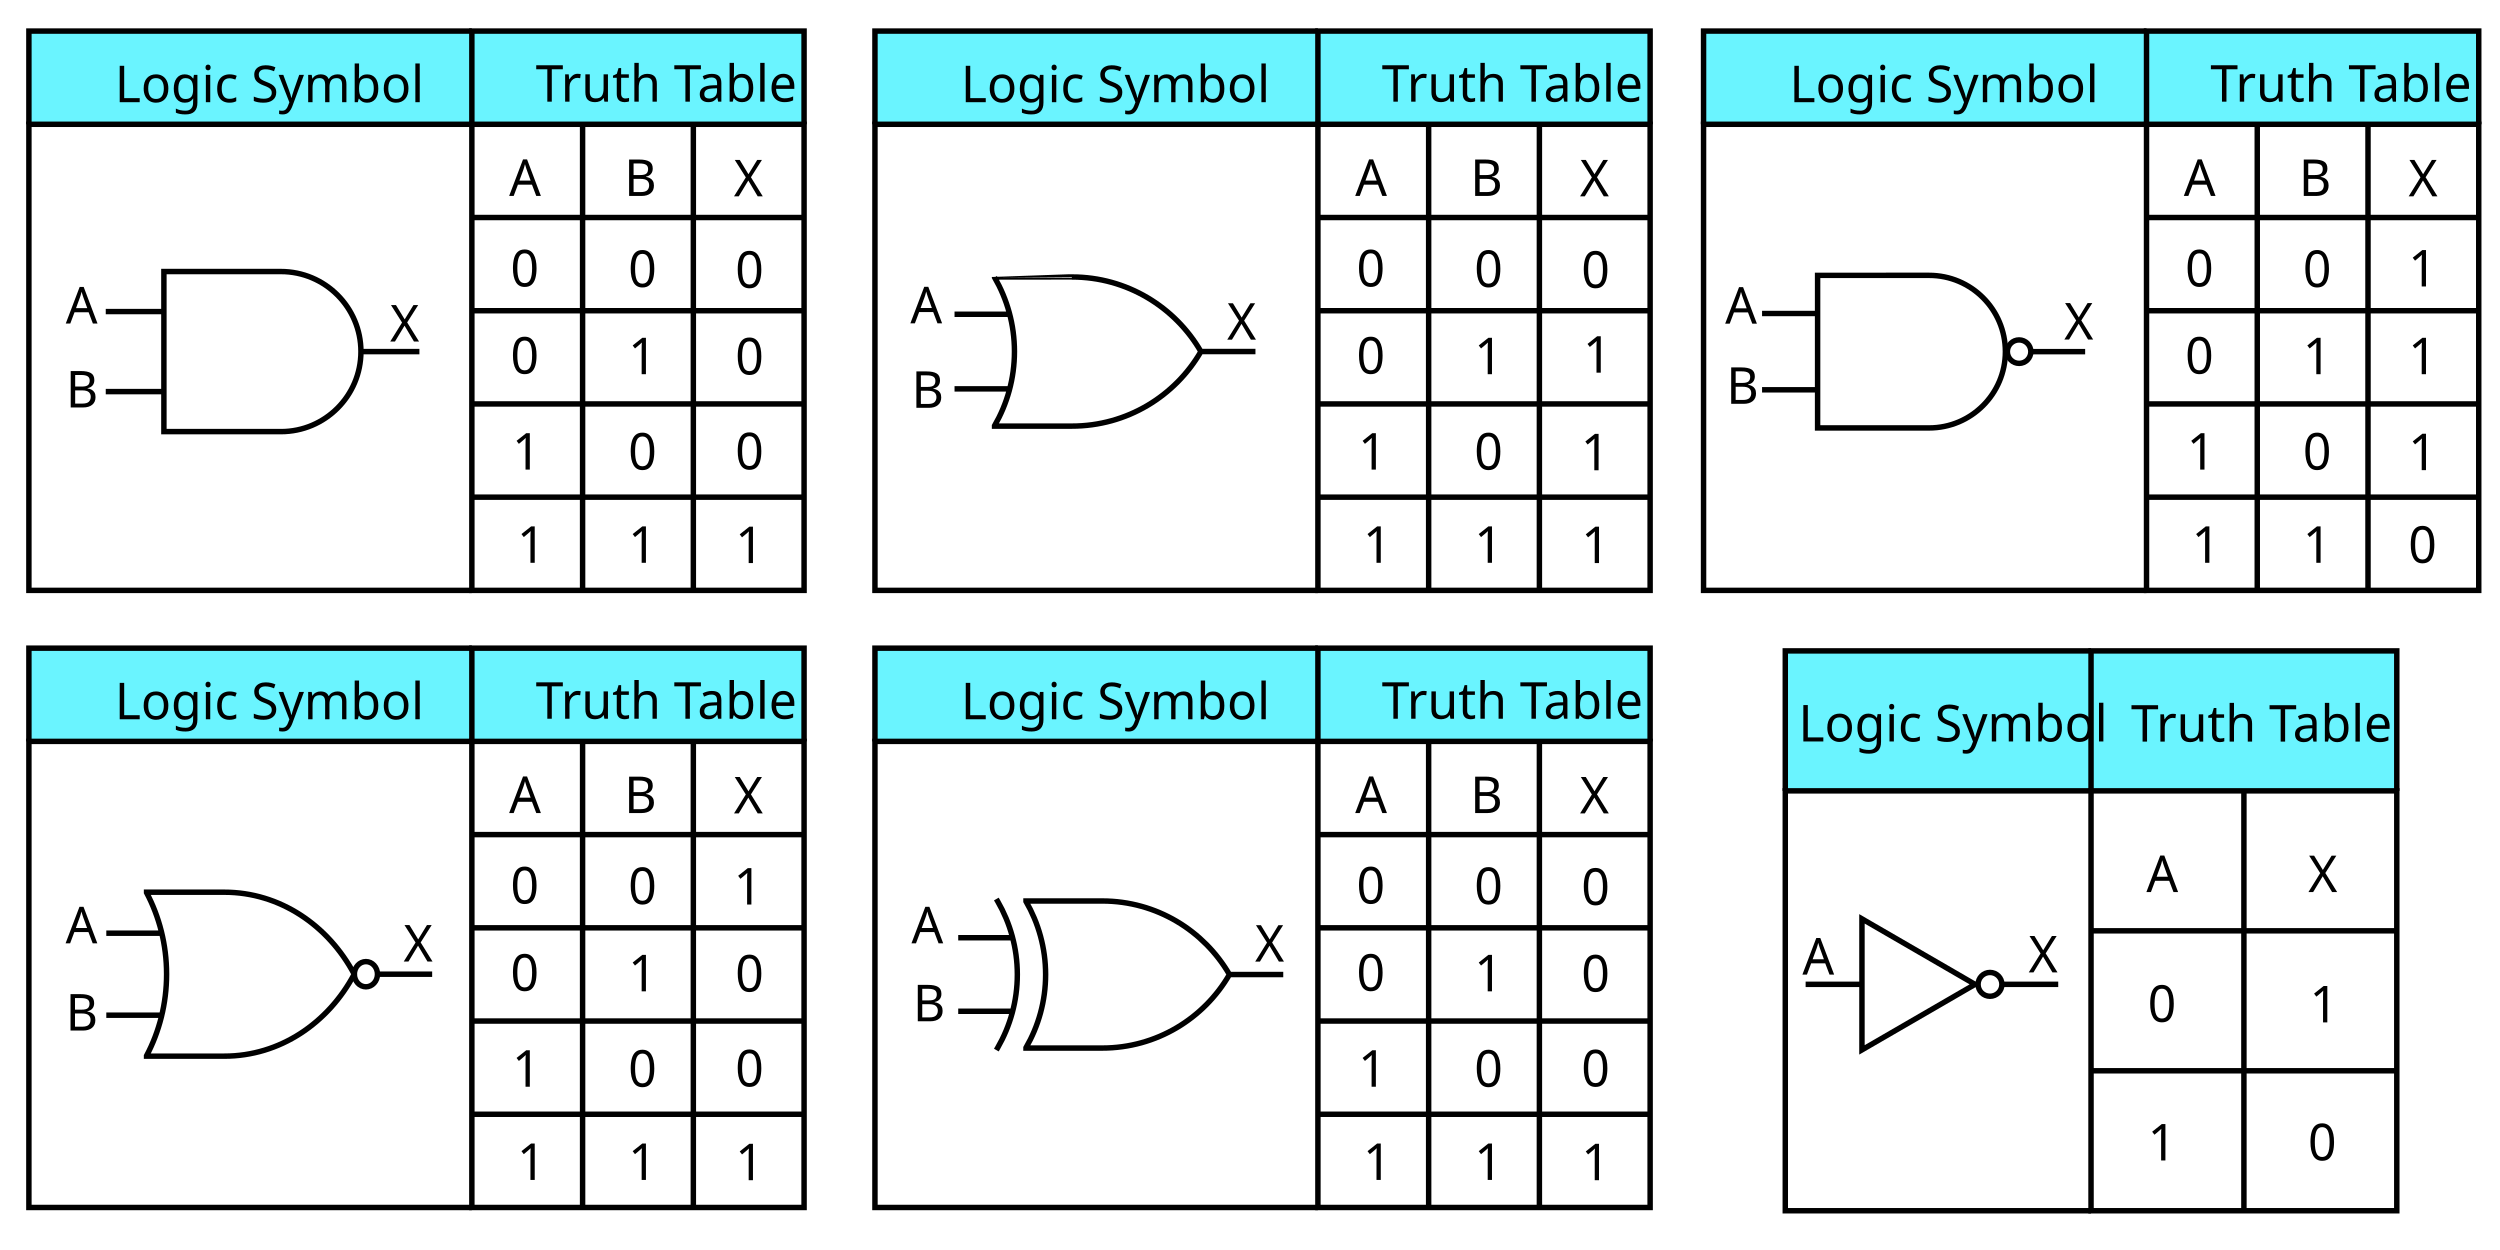
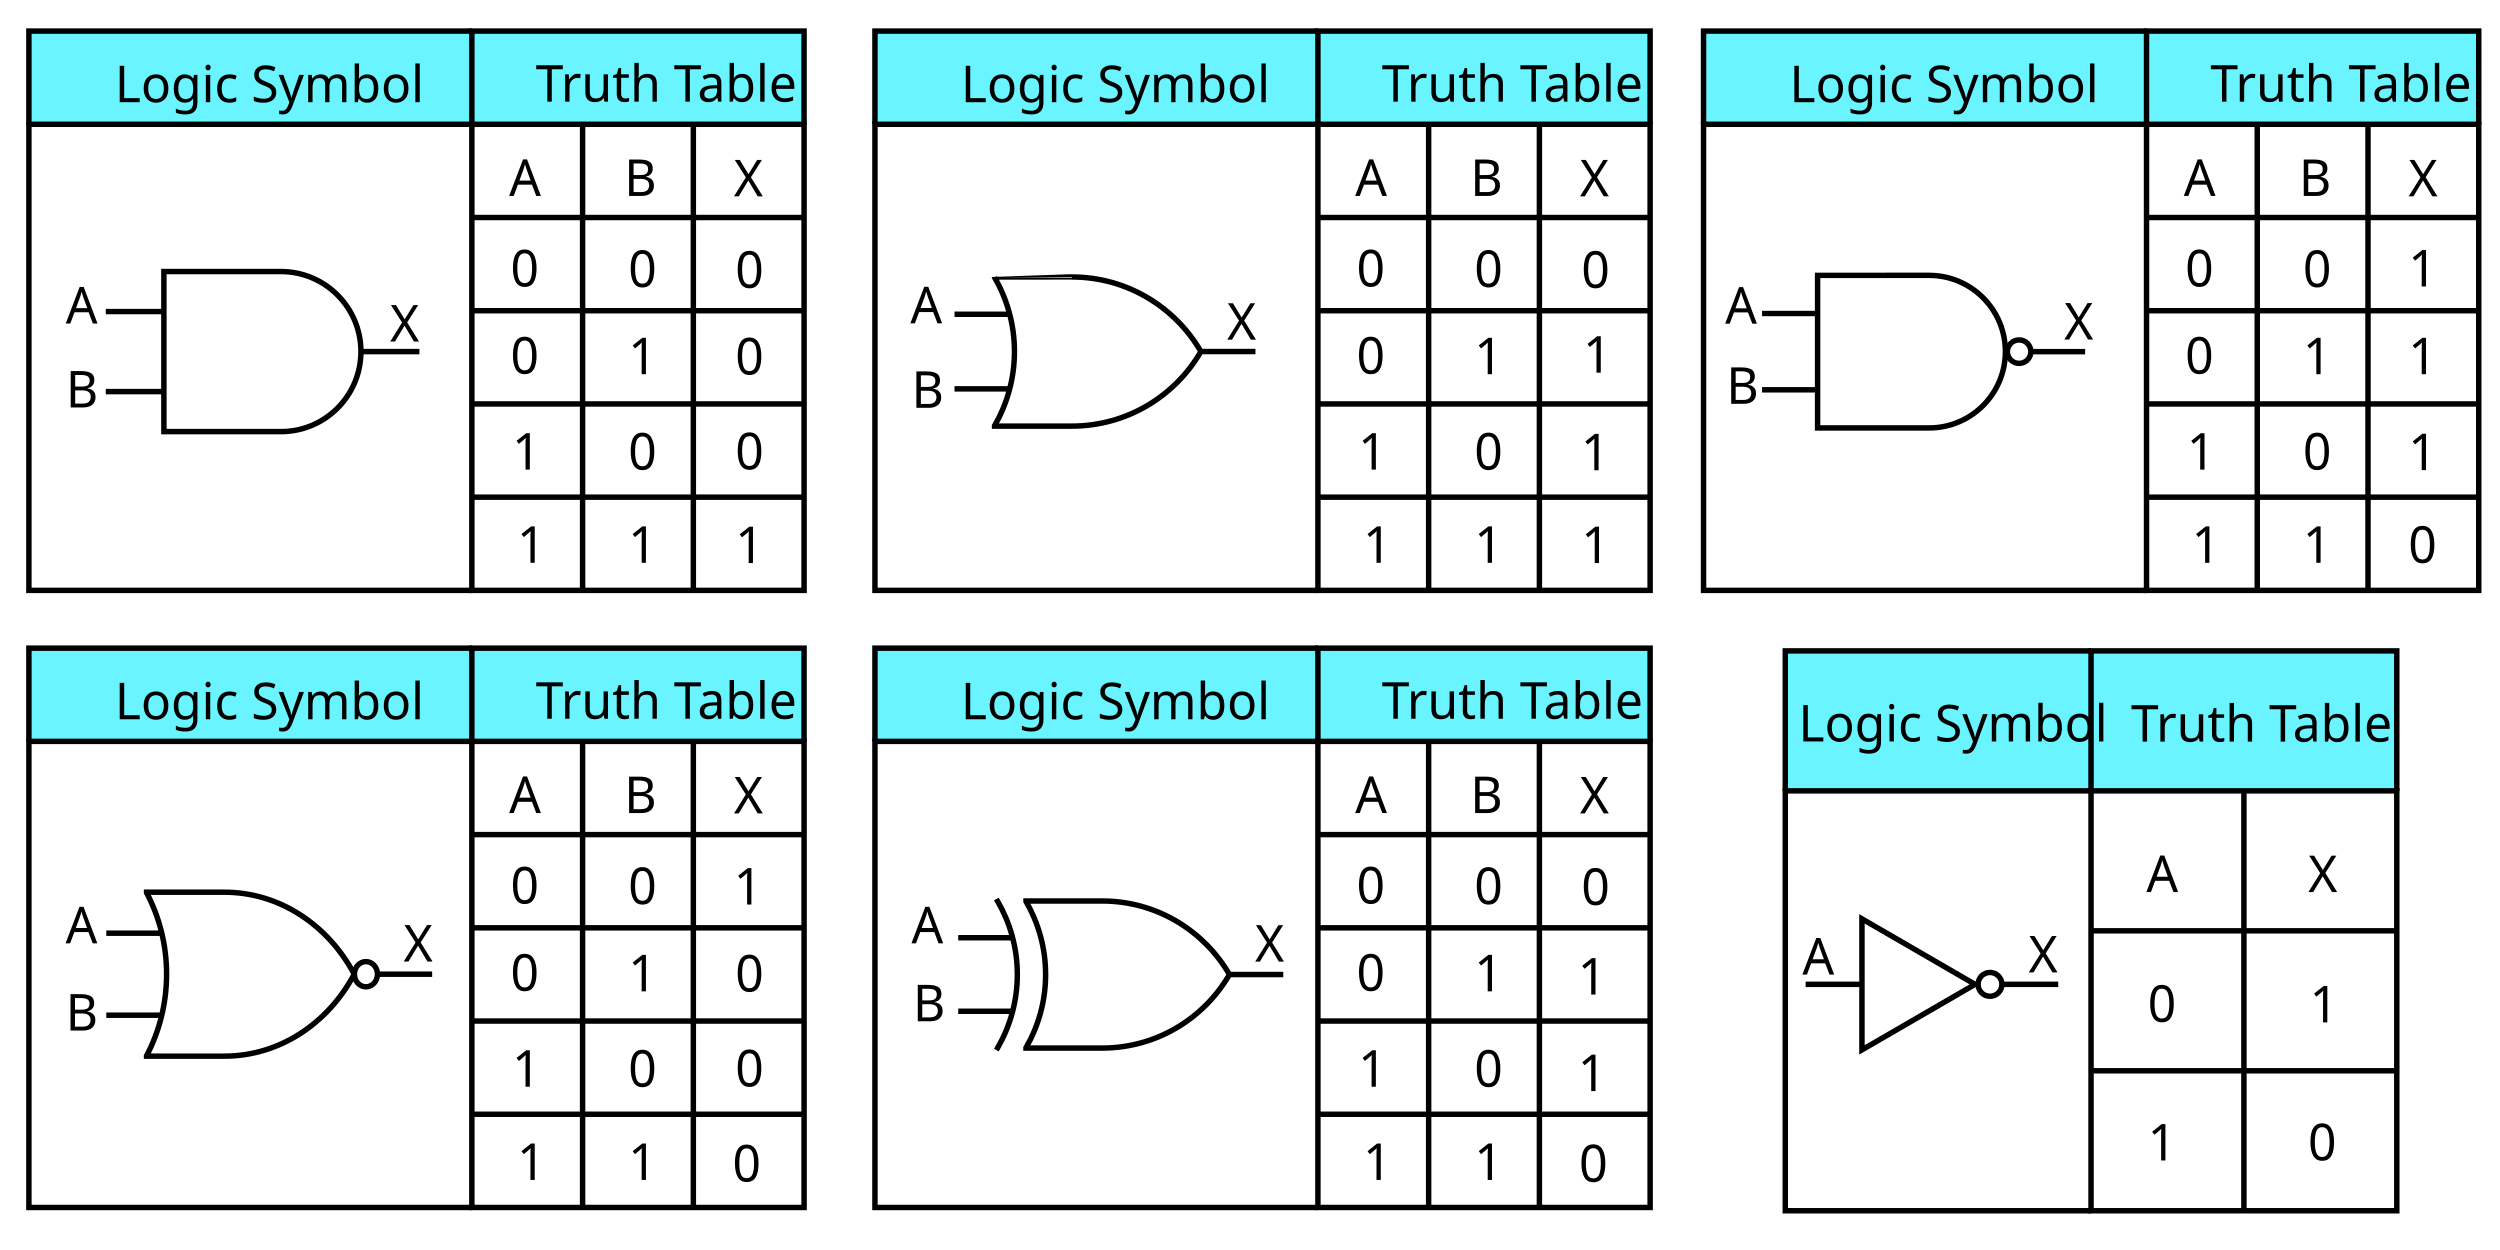
- <svg xmlns="http://www.w3.org/2000/svg" version="1.1" x="0px" y="0px" viewBox="0 0 4586 2293" style="enable-background:new 0 0 4586 2293;" xml:space="preserve">
-   <style type="text/css">
+ <svg xmlns="http://www.w3.org/2000/svg" id="svg416" xml:space="preserve" style="enable-background:new 0 0 4586 2293;" viewBox="0 0 4586 2293" y="0px" x="0px" version="1.1">
+   <defs id="defs420" />
+   <style id="style2" type="text/css">
	.st0{fill:#8BFFB8;}
	.st1{fill:none;stroke:#000000;stroke-width:4;stroke-miterlimit:10;}
	.st2{font-family:'MyriadPro-Regular';}
	.st3{font-size:93.523px;}
	.st4{fill:#6AF4FF;}
	.st5{fill:none;stroke:#000000;stroke-width:10;stroke-miterlimit:10;}
	.st6{fill:none;stroke:#000000;stroke-width:10;stroke-linecap:square;}
	.st7{fill:none;stroke:#000000;stroke-width:10;stroke-linecap:square;stroke-miterlimit:1.81;}
	.st8{fill:none;stroke:#000000;stroke-width:10;}
</style>
  <g id="Layer_1">
-     <text transform="matrix(0.9756 0 0 1 1346.13 360.152)" class="st2 st3">X</text>
-     <g>
+     <text id="text4" class="st2 st3" transform="matrix(0.9756 0 0 1 1346.13 360.152)">X</text>
+     <g id="g35">
      <g id="XMLID_00000043436093693545887910000017242013636919794359_">
-         <g>
-           <polygon class="st4" points="1475,57 1475,228 1271.86,228 1068.71,228 865.57,228 865.57,57     " />
-           <rect x="53" y="57" class="st4" width="812.57" height="171" />
-         </g>
-         <g>
-           <polyline class="st5" points="53,228 53,57 865.57,57     " />
-           <polyline class="st5" points="865.57,1083 53,1083 53,228 865.57,228     " />
-           <polyline class="st5" points="865.57,228 865.57,57 1475,57 1475,228     " />
-           <polygon class="st5" points="1475,228 1475,399 1475,570 1475,741 1475,912 1475,1083 1271.86,1083 1068.71,1083 865.57,1083       865.57,912 865.57,741 865.57,570 865.57,399 865.57,228 1068.71,228 1271.86,228     " />
-           <polyline class="st5" points="1475,912 1271.86,912 1068.71,912 865.57,912     " />
-           <polyline class="st5" points="1475,741 1271.86,741 1068.71,741 865.57,741     " />
-           <polyline class="st5" points="1475,570 1271.86,570 1068.71,570 865.57,570     " />
-           <polyline class="st5" points="1475,399 1271.86,399 1068.71,399 865.57,399     " />
-           <polyline class="st5" points="1271.86,228 1271.86,399 1271.86,570 1271.86,741 1271.86,912 1271.86,1083     " />
-           <polyline class="st5" points="1068.71,228 1068.71,399 1068.71,570 1068.71,741 1068.71,912 1068.71,1083     " />
-         </g>
-       </g>
-     </g>
-     <text transform="matrix(0.9756 0 0 1 982.7412 186.4492)" class="st2 st3">Truth Table</text>
-     <text transform="matrix(0.9756 0 0 1 210.7412 187.4492)" class="st2 st3">Logic Symbol</text>
-     <text transform="matrix(0.9756 0 0 1 933.9856 359.4487)" class="st2 st3">A</text>
-     <text transform="matrix(0.9756 0 0 1 1145.179 359.4489)" class="st2 st3">B</text>
-     <text transform="matrix(0.9756 0 0 1 936.5024 525.4489)" class="st2 st3">0</text>
-     <text transform="matrix(0.9756 0 0 1 1152.503 526.4489)" class="st2 st3">0</text>
-     <text transform="matrix(0.9756 0 0 1 936.5029 685.4489)" class="st2 st3">0</text>
-     <text transform="matrix(0.9756 0 0 1 1152.502 686.4489)" class="st2 st3">1</text>
-     <text transform="matrix(0.9756 0 0 1 939.5024 861.4487)" class="st2 st3">1</text>
-     <text transform="matrix(0.9756 0 0 1 1152.502 861.4487)" class="st2 st3">0</text>
-     <text transform="matrix(0.9756 0 0 1 948.5024 1032.449)" class="st2 st3">1</text>
-     <text transform="matrix(0.9756 0 0 1 1152.502 1032.449)" class="st2 st3">1</text>
-     <text transform="matrix(0.9756 0 0 1 1348.836 527.9489)" class="st2 st3">0</text>
-     <text transform="matrix(0.9756 0 0 1 1348.836 686.9489)" class="st2 st3">0</text>
-     <text transform="matrix(0.9756 0 0 1 1348.836 860.9487)" class="st2 st3">0</text>
-     <text transform="matrix(0.9756 0 0 1 1348.836 1032.949)" class="st2 st3">1</text>
-     <text transform="matrix(0.9756 0 0 1 2898.129 360.152)" class="st2 st3">X</text>
-     <g>
+         <g id="g10">
+           <polygon id="polygon6" points="1475,57 1475,228 1271.86,228 1068.71,228 865.57,228 865.57,57     " class="st4" />
+           <rect id="rect8" height="171" width="812.57" class="st4" y="57" x="53" />
+         </g>
+         <g id="g32">
+           <polyline id="polyline12" points="53,228 53,57 865.57,57     " class="st5" />
+           <polyline id="polyline14" points="865.57,1083 53,1083 53,228 865.57,228     " class="st5" />
+           <polyline id="polyline16" points="865.57,228 865.57,57 1475,57 1475,228     " class="st5" />
+           <polygon id="polygon18" points="1475,228 1475,399 1475,570 1475,741 1475,912 1475,1083 1271.86,1083 1068.71,1083 865.57,1083       865.57,912 865.57,741 865.57,570 865.57,399 865.57,228 1068.71,228 1271.86,228     " class="st5" />
+           <polyline id="polyline20" points="1475,912 1271.86,912 1068.71,912 865.57,912     " class="st5" />
+           <polyline id="polyline22" points="1475,741 1271.86,741 1068.71,741 865.57,741     " class="st5" />
+           <polyline id="polyline24" points="1475,570 1271.86,570 1068.71,570 865.57,570     " class="st5" />
+           <polyline id="polyline26" points="1475,399 1271.86,399 1068.71,399 865.57,399     " class="st5" />
+           <polyline id="polyline28" points="1271.86,228 1271.86,399 1271.86,570 1271.86,741 1271.86,912 1271.86,1083     " class="st5" />
+           <polyline id="polyline30" points="1068.71,228 1068.71,399 1068.71,570 1068.71,741 1068.71,912 1068.71,1083     " class="st5" />
+         </g>
+       </g>
+     </g>
+     <text id="text37" class="st2 st3" transform="matrix(0.9756 0 0 1 982.7412 186.4492)">Truth Table</text>
+     <text id="text39" class="st2 st3" transform="matrix(0.9756 0 0 1 210.7412 187.4492)">Logic Symbol</text>
+     <text id="text41" class="st2 st3" transform="matrix(0.9756 0 0 1 933.9856 359.4487)">A</text>
+     <text id="text43" class="st2 st3" transform="matrix(0.9756 0 0 1 1145.179 359.4489)">B</text>
+     <text id="text45" class="st2 st3" transform="matrix(0.9756 0 0 1 936.5024 525.4489)">0</text>
+     <text id="text47" class="st2 st3" transform="matrix(0.9756 0 0 1 1152.503 526.4489)">0</text>
+     <text id="text49" class="st2 st3" transform="matrix(0.9756 0 0 1 936.5029 685.4489)">0</text>
+     <text id="text51" class="st2 st3" transform="matrix(0.9756 0 0 1 1152.502 686.4489)">1</text>
+     <text id="text53" class="st2 st3" transform="matrix(0.9756 0 0 1 939.5024 861.4487)">1</text>
+     <text id="text55" class="st2 st3" transform="matrix(0.9756 0 0 1 1152.502 861.4487)">0</text>
+     <text id="text57" class="st2 st3" transform="matrix(0.9756 0 0 1 948.5024 1032.449)">1</text>
+     <text id="text59" class="st2 st3" transform="matrix(0.9756 0 0 1 1152.502 1032.449)">1</text>
+     <text id="text61" class="st2 st3" transform="matrix(0.9756 0 0 1 1348.836 527.9489)">0</text>
+     <text id="text63" class="st2 st3" transform="matrix(0.9756 0 0 1 1348.836 686.9489)">0</text>
+     <text id="text65" class="st2 st3" transform="matrix(0.9756 0 0 1 1348.836 860.9487)">0</text>
+     <text id="text67" class="st2 st3" transform="matrix(0.9756 0 0 1 1348.836 1032.949)">1</text>
+     <text id="text69" class="st2 st3" transform="matrix(0.9756 0 0 1 2898.129 360.152)">X</text>
+     <g id="g100">
      <g id="XMLID_00000056386959829896907910000013539239265653564288_">
-         <g>
-           <polygon class="st4" points="3027,57 3027,228 2823.86,228 2620.71,228 2417.57,228 2417.57,57     " />
-           <rect x="1605" y="57" class="st4" width="812.57" height="171" />
-         </g>
-         <g>
-           <polyline class="st5" points="1605,228 1605,57 2417.57,57     " />
-           <polyline class="st5" points="2417.57,1083 1605,1083 1605,228 2417.57,228     " />
-           <polyline class="st5" points="2417.57,228 2417.57,57 3027,57 3027,228     " />
-           <polygon class="st5" points="3027,228 3027,399 3027,570 3027,741 3027,912 3027,1083 2823.86,1083 2620.71,1083 2417.57,1083       2417.57,912 2417.57,741 2417.57,570 2417.57,399 2417.57,228 2620.71,228 2823.86,228     " />
-           <polyline class="st5" points="3027,912 2823.86,912 2620.71,912 2417.57,912     " />
-           <polyline class="st5" points="3027,741 2823.86,741 2620.71,741 2417.57,741     " />
-           <polyline class="st5" points="3027,570 2823.86,570 2620.71,570 2417.57,570     " />
-           <polyline class="st5" points="3027,399 2823.86,399 2620.71,399 2417.57,399     " />
-           <polyline class="st5" points="2823.86,228 2823.86,399 2823.86,570 2823.86,741 2823.86,912 2823.86,1083     " />
-           <polyline class="st5" points="2620.71,228 2620.71,399 2620.71,570 2620.71,741 2620.71,912 2620.71,1083     " />
-         </g>
-       </g>
-     </g>
-     <text transform="matrix(0.9756 0 0 1 2534.741 186.4492)" class="st2 st3">Truth Table</text>
-     <text transform="matrix(0.9756 0 0 1 1762.741 187.4492)" class="st2 st3">Logic Symbol</text>
-     <text transform="matrix(0.9756 0 0 1 2485.985 359.4487)" class="st2 st3">A</text>
-     <text transform="matrix(0.9756 0 0 1 2697.179 359.4489)" class="st2 st3">B</text>
-     <text transform="matrix(0.9756 0 0 1 2488.502 525.4489)" class="st2 st3">0</text>
-     <text transform="matrix(0.9756 0 0 1 2704.503 526.4489)" class="st2 st3">0</text>
-     <text transform="matrix(0.9756 0 0 1 2488.503 685.4489)" class="st2 st3">0</text>
-     <text transform="matrix(0.9756 0 0 1 2704.502 686.4489)" class="st2 st3">1</text>
-     <text transform="matrix(0.9756 0 0 1 2491.502 861.4487)" class="st2 st3">1</text>
-     <text transform="matrix(0.9756 0 0 1 2704.502 861.4487)" class="st2 st3">0</text>
-     <text transform="matrix(0.9756 0 0 1 2500.502 1032.449)" class="st2 st3">1</text>
-     <text transform="matrix(0.9756 0 0 1 2704.502 1032.449)" class="st2 st3">1</text>
-     <text transform="matrix(0.9756 0 0 1 2900.836 527.9489)" class="st2 st3">0</text>
-     <text transform="matrix(0.9756 0 0 1 2900.836 1032.949)" class="st2 st3">1</text>
-     <text transform="matrix(0.9756 0 0 1 4418.129 360.152)" class="st2 st3">X</text>
-     <g>
+         <g id="g75">
+           <polygon id="polygon71" points="3027,57 3027,228 2823.86,228 2620.71,228 2417.57,228 2417.57,57     " class="st4" />
+           <rect id="rect73" height="171" width="812.57" class="st4" y="57" x="1605" />
+         </g>
+         <g id="g97">
+           <polyline id="polyline77" points="1605,228 1605,57 2417.57,57     " class="st5" />
+           <polyline id="polyline79" points="2417.57,1083 1605,1083 1605,228 2417.57,228     " class="st5" />
+           <polyline id="polyline81" points="2417.57,228 2417.57,57 3027,57 3027,228     " class="st5" />
+           <polygon id="polygon83" points="3027,228 3027,399 3027,570 3027,741 3027,912 3027,1083 2823.86,1083 2620.71,1083 2417.57,1083       2417.57,912 2417.57,741 2417.57,570 2417.57,399 2417.57,228 2620.71,228 2823.86,228     " class="st5" />
+           <polyline id="polyline85" points="3027,912 2823.86,912 2620.71,912 2417.57,912     " class="st5" />
+           <polyline id="polyline87" points="3027,741 2823.86,741 2620.71,741 2417.57,741     " class="st5" />
+           <polyline id="polyline89" points="3027,570 2823.86,570 2620.71,570 2417.57,570     " class="st5" />
+           <polyline id="polyline91" points="3027,399 2823.86,399 2620.71,399 2417.57,399     " class="st5" />
+           <polyline id="polyline93" points="2823.86,228 2823.86,399 2823.86,570 2823.86,741 2823.86,912 2823.86,1083     " class="st5" />
+           <polyline id="polyline95" points="2620.71,228 2620.71,399 2620.71,570 2620.71,741 2620.71,912 2620.71,1083     " class="st5" />
+         </g>
+       </g>
+     </g>
+     <text id="text102" class="st2 st3" transform="matrix(0.9756 0 0 1 2534.741 186.4492)">Truth Table</text>
+     <text id="text104" class="st2 st3" transform="matrix(0.9756 0 0 1 1762.741 187.4492)">Logic Symbol</text>
+     <text id="text106" class="st2 st3" transform="matrix(0.9756 0 0 1 2485.985 359.4487)">A</text>
+     <text id="text108" class="st2 st3" transform="matrix(0.9756 0 0 1 2697.179 359.4489)">B</text>
+     <text id="text110" class="st2 st3" transform="matrix(0.9756 0 0 1 2488.502 525.4489)">0</text>
+     <text id="text112" class="st2 st3" transform="matrix(0.9756 0 0 1 2704.503 526.4489)">0</text>
+     <text id="text114" class="st2 st3" transform="matrix(0.9756 0 0 1 2488.503 685.4489)">0</text>
+     <text id="text116" class="st2 st3" transform="matrix(0.9756 0 0 1 2704.502 686.4489)">1</text>
+     <text id="text118" class="st2 st3" transform="matrix(0.9756 0 0 1 2491.502 861.4487)">1</text>
+     <text id="text120" class="st2 st3" transform="matrix(0.9756 0 0 1 2704.502 861.4487)">0</text>
+     <text id="text122" class="st2 st3" transform="matrix(0.9756 0 0 1 2500.502 1032.449)">1</text>
+     <text id="text124" class="st2 st3" transform="matrix(0.9756 0 0 1 2704.502 1032.449)">1</text>
+     <text id="text126" class="st2 st3" transform="matrix(0.9756 0 0 1 2900.836 527.9489)">0</text>
+     <text id="text128" class="st2 st3" transform="matrix(0.9756 0 0 1 2900.836 1032.949)">1</text>
+     <text id="text130" class="st2 st3" transform="matrix(0.9756 0 0 1 4418.129 360.152)">X</text>
+     <g id="g161">
      <g id="XMLID_00000168835160700344473530000000684101458490047917_">
-         <g>
-           <polygon class="st4" points="4547,57 4547,228 4343.86,228 4140.71,228 3937.57,228 3937.57,57     " />
-           <rect x="3125" y="57" class="st4" width="812.57" height="171" />
-         </g>
-         <g>
-           <polyline class="st5" points="3125,228 3125,57 3937.57,57     " />
-           <polyline class="st5" points="3937.57,1083 3125,1083 3125,228 3937.57,228     " />
-           <polyline class="st5" points="3937.57,228 3937.57,57 4547,57 4547,228     " />
-           <polygon class="st5" points="4547,228 4547,399 4547,570 4547,741 4547,912 4547,1083 4343.86,1083 4140.71,1083 3937.57,1083       3937.57,912 3937.57,741 3937.57,570 3937.57,399 3937.57,228 4140.71,228 4343.86,228     " />
-           <polyline class="st5" points="4547,912 4343.86,912 4140.71,912 3937.57,912     " />
-           <polyline class="st5" points="4547,741 4343.86,741 4140.71,741 3937.57,741     " />
-           <polyline class="st5" points="4547,570 4343.86,570 4140.71,570 3937.57,570     " />
-           <polyline class="st5" points="4547,399 4343.86,399 4140.71,399 3937.57,399     " />
-           <polyline class="st5" points="4343.86,228 4343.86,399 4343.86,570 4343.86,741 4343.86,912 4343.86,1083     " />
-           <polyline class="st5" points="4140.71,228 4140.71,399 4140.71,570 4140.71,741 4140.71,912 4140.71,1083     " />
-         </g>
-       </g>
-     </g>
-     <text transform="matrix(0.9756 0 0 1 4054.741 186.4492)" class="st2 st3">Truth Table</text>
-     <text transform="matrix(0.9756 0 0 1 3282.741 187.4492)" class="st2 st3">Logic Symbol</text>
-     <text transform="matrix(0.9756 0 0 1 4005.985 359.4487)" class="st2 st3">A</text>
-     <text transform="matrix(0.9756 0 0 1 4217.179 359.4489)" class="st2 st3">B</text>
-     <text transform="matrix(0.9756 0 0 1 4008.502 525.4489)" class="st2 st3">0</text>
-     <text transform="matrix(0.9756 0 0 1 4224.503 526.4489)" class="st2 st3">0</text>
-     <text transform="matrix(0.9756 0 0 1 4008.503 685.4489)" class="st2 st3">0</text>
-     <text transform="matrix(0.9756 0 0 1 4224.502 686.4489)" class="st2 st3">1</text>
-     <text transform="matrix(0.9756 0 0 1 4011.502 861.4487)" class="st2 st3">1</text>
-     <text transform="matrix(0.9756 0 0 1 4224.502 861.4487)" class="st2 st3">0</text>
-     <text transform="matrix(0.9756 0 0 1 4020.502 1032.449)" class="st2 st3">1</text>
-     <text transform="matrix(0.9756 0 0 1 4224.502 1032.449)" class="st2 st3">1</text>
-     <text transform="matrix(0.9756 0 0 1 2898.13 1492.152)" class="st2 st3">X</text>
-     <g>
+         <g id="g136">
+           <polygon id="polygon132" points="4547,57 4547,228 4343.86,228 4140.71,228 3937.57,228 3937.57,57     " class="st4" />
+           <rect id="rect134" height="171" width="812.57" class="st4" y="57" x="3125" />
+         </g>
+         <g id="g158">
+           <polyline id="polyline138" points="3125,228 3125,57 3937.57,57     " class="st5" />
+           <polyline id="polyline140" points="3937.57,1083 3125,1083 3125,228 3937.57,228     " class="st5" />
+           <polyline id="polyline142" points="3937.57,228 3937.57,57 4547,57 4547,228     " class="st5" />
+           <polygon id="polygon144" points="4547,228 4547,399 4547,570 4547,741 4547,912 4547,1083 4343.86,1083 4140.71,1083 3937.57,1083       3937.57,912 3937.57,741 3937.57,570 3937.57,399 3937.57,228 4140.71,228 4343.86,228     " class="st5" />
+           <polyline id="polyline146" points="4547,912 4343.86,912 4140.71,912 3937.57,912     " class="st5" />
+           <polyline id="polyline148" points="4547,741 4343.86,741 4140.71,741 3937.57,741     " class="st5" />
+           <polyline id="polyline150" points="4547,570 4343.86,570 4140.71,570 3937.57,570     " class="st5" />
+           <polyline id="polyline152" points="4547,399 4343.86,399 4140.71,399 3937.57,399     " class="st5" />
+           <polyline id="polyline154" points="4343.86,228 4343.86,399 4343.86,570 4343.86,741 4343.86,912 4343.86,1083     " class="st5" />
+           <polyline id="polyline156" points="4140.71,228 4140.71,399 4140.71,570 4140.71,741 4140.71,912 4140.71,1083     " class="st5" />
+         </g>
+       </g>
+     </g>
+     <text id="text163" class="st2 st3" transform="matrix(0.9756 0 0 1 4054.741 186.4492)">Truth Table</text>
+     <text id="text165" class="st2 st3" transform="matrix(0.9756 0 0 1 3282.741 187.4492)">Logic Symbol</text>
+     <text id="text167" class="st2 st3" transform="matrix(0.9756 0 0 1 4005.985 359.4487)">A</text>
+     <text id="text169" class="st2 st3" transform="matrix(0.9756 0 0 1 4217.179 359.4489)">B</text>
+     <text id="text171" class="st2 st3" transform="matrix(0.9756 0 0 1 4008.502 525.4489)">0</text>
+     <text id="text173" class="st2 st3" transform="matrix(0.9756 0 0 1 4224.503 526.4489)">0</text>
+     <text id="text175" class="st2 st3" transform="matrix(0.9756 0 0 1 4008.503 685.4489)">0</text>
+     <text id="text177" class="st2 st3" transform="matrix(0.9756 0 0 1 4224.502 686.4489)">1</text>
+     <text id="text179" class="st2 st3" transform="matrix(0.9756 0 0 1 4011.502 861.4487)">1</text>
+     <text id="text181" class="st2 st3" transform="matrix(0.9756 0 0 1 4224.502 861.4487)">0</text>
+     <text id="text183" class="st2 st3" transform="matrix(0.9756 0 0 1 4020.502 1032.449)">1</text>
+     <text id="text185" class="st2 st3" transform="matrix(0.9756 0 0 1 4224.502 1032.449)">1</text>
+     <text id="text187" class="st2 st3" transform="matrix(0.9756 0 0 1 2898.13 1492.152)">X</text>
+     <g id="g218">
      <g id="XMLID_00000143619014827319897990000016444877217248973485_">
-         <g>
-           <rect x="1605" y="1189" class="st4" width="812.57" height="171" />
-           <polygon class="st4" points="3027,1189 3027,1360 2823.86,1360 2620.71,1360 2417.57,1360 2417.57,1189     " />
-         </g>
-         <g>
-           <polyline class="st5" points="1605,1360 1605,1189 2417.57,1189     " />
-           <polyline class="st5" points="2417.57,2215 1605,2215 1605,1360 2417.57,1360     " />
-           <polyline class="st5" points="2417.57,1360 2417.57,1189 3027,1189 3027,1360     " />
-           <polygon class="st5" points="3027,1360 3027,1531 3027,1702 3027,1873 3027,2044 3027,2215 2823.86,2215 2620.71,2215       2417.57,2215 2417.57,2044 2417.57,1873 2417.57,1702 2417.57,1531 2417.57,1360 2620.71,1360 2823.86,1360     " />
-           <polyline class="st5" points="3027,2044 2823.86,2044 2620.71,2044 2417.57,2044     " />
-           <polyline class="st5" points="3027,1873 2823.86,1873 2620.71,1873 2417.57,1873     " />
-           <polyline class="st5" points="3027,1702 2823.86,1702 2620.71,1702 2417.57,1702     " />
-           <polyline class="st5" points="3027,1531 2823.86,1531 2620.71,1531 2417.57,1531     " />
-           <polyline class="st5" points="2823.86,1360 2823.86,1531 2823.86,1702 2823.86,1873 2823.86,2044 2823.86,2215     " />
-           <polyline class="st5" points="2620.71,1360 2620.71,1531 2620.71,1702 2620.71,1873 2620.71,2044 2620.71,2215     " />
-         </g>
-       </g>
-     </g>
-     <text transform="matrix(0.9756 0 0 1 2534.741 1318.449)" class="st2 st3">Truth Table</text>
-     <text transform="matrix(0.9756 0 0 1 1762.741 1319.449)" class="st2 st3">Logic Symbol</text>
-     <text transform="matrix(0.9756 0 0 1 2485.985 1491.449)" class="st2 st3">A</text>
-     <text transform="matrix(0.9756 0 0 1 2697.179 1491.449)" class="st2 st3">B</text>
-     <text transform="matrix(0.9756 0 0 1 2488.502 1657.449)" class="st2 st3">0</text>
-     <text transform="matrix(0.9756 0 0 1 2704.503 1658.449)" class="st2 st3">0</text>
-     <text transform="matrix(0.9756 0 0 1 2488.503 1817.449)" class="st2 st3">0</text>
-     <text transform="matrix(0.9756 0 0 1 2704.502 1818.449)" class="st2 st3">1</text>
-     <text transform="matrix(0.9756 0 0 1 2491.502 1993.449)" class="st2 st3">1</text>
-     <text transform="matrix(0.9756 0 0 1 2704.502 1993.449)" class="st2 st3">0</text>
-     <text transform="matrix(0.9756 0 0 1 2500.502 2164.449)" class="st2 st3">1</text>
-     <text transform="matrix(0.9756 0 0 1 2704.502 2164.449)" class="st2 st3">1</text>
-     <text transform="matrix(0.9756 0 0 1 2900.836 1659.949)" class="st2 st3">0</text>
-     <text transform="matrix(0.9756 0 0 1 2900.836 1818.949)" class="st2 st3">0</text>
-     <text transform="matrix(0.9756 0 0 1 2900.836 1992.949)" class="st2 st3">0</text>
-     <text transform="matrix(0.9756 0 0 1 2900.836 2164.949)" class="st2 st3">1</text>
-     <text transform="matrix(0.9756 0 0 1 1346.13 1492.152)" class="st2 st3">X</text>
-     <g>
+         <g id="g193">
+           <rect id="rect189" height="171" width="812.57" class="st4" y="1189" x="1605" />
+           <polygon id="polygon191" points="3027,1189 3027,1360 2823.86,1360 2620.71,1360 2417.57,1360 2417.57,1189     " class="st4" />
+         </g>
+         <g id="g215">
+           <polyline id="polyline195" points="1605,1360 1605,1189 2417.57,1189     " class="st5" />
+           <polyline id="polyline197" points="2417.57,2215 1605,2215 1605,1360 2417.57,1360     " class="st5" />
+           <polyline id="polyline199" points="2417.57,1360 2417.57,1189 3027,1189 3027,1360     " class="st5" />
+           <polygon id="polygon201" points="3027,1360 3027,1531 3027,1702 3027,1873 3027,2044 3027,2215 2823.86,2215 2620.71,2215       2417.57,2215 2417.57,2044 2417.57,1873 2417.57,1702 2417.57,1531 2417.57,1360 2620.71,1360 2823.86,1360     " class="st5" />
+           <polyline id="polyline203" points="3027,2044 2823.86,2044 2620.71,2044 2417.57,2044     " class="st5" />
+           <polyline id="polyline205" points="3027,1873 2823.86,1873 2620.71,1873 2417.57,1873     " class="st5" />
+           <polyline id="polyline207" points="3027,1702 2823.86,1702 2620.71,1702 2417.57,1702     " class="st5" />
+           <polyline id="polyline209" points="3027,1531 2823.86,1531 2620.71,1531 2417.57,1531     " class="st5" />
+           <polyline id="polyline211" points="2823.86,1360 2823.86,1531 2823.86,1702 2823.86,1873 2823.86,2044 2823.86,2215     " class="st5" />
+           <polyline id="polyline213" points="2620.71,1360 2620.71,1531 2620.71,1702 2620.71,1873 2620.71,2044 2620.71,2215     " class="st5" />
+         </g>
+       </g>
+     </g>
+     <text id="text220" class="st2 st3" transform="matrix(0.9756 0 0 1 2534.741 1318.449)">Truth Table</text>
+     <text id="text222" class="st2 st3" transform="matrix(0.9756 0 0 1 1762.741 1319.449)">Logic Symbol</text>
+     <text id="text224" class="st2 st3" transform="matrix(0.9756 0 0 1 2485.985 1491.449)">A</text>
+     <text id="text226" class="st2 st3" transform="matrix(0.9756 0 0 1 2697.179 1491.449)">B</text>
+     <text id="text228" class="st2 st3" transform="matrix(0.9756 0 0 1 2488.502 1657.449)">0</text>
+     <text id="text230" class="st2 st3" transform="matrix(0.9756 0 0 1 2704.503 1658.449)">0</text>
+     <text id="text232" class="st2 st3" transform="matrix(0.9756 0 0 1 2488.503 1817.449)">0</text>
+     <text id="text234" class="st2 st3" transform="matrix(0.9756 0 0 1 2704.502 1818.449)">1</text>
+     <text id="text236" class="st2 st3" transform="matrix(0.9756 0 0 1 2491.502 1993.449)">1</text>
+     <text id="text238" class="st2 st3" transform="matrix(0.9756 0 0 1 2704.502 1993.449)">0</text>
+     <text id="text240" class="st2 st3" transform="matrix(0.9756 0 0 1 2500.502 2164.449)">1</text>
+     <text id="text242" class="st2 st3" transform="matrix(0.9756 0 0 1 2704.502 2164.449)">1</text>
+     <text id="text244" class="st2 st3" transform="matrix(0.9756 0 0 1 2900.836 1659.949)">0</text>
+     <text style="stroke-width:0.988" y="2141.209" x="2932.461" id="text248" class="st2 st3" transform="scale(0.9877247,1.012428)">0</text>
+     <text id="text252" class="st2 st3" transform="matrix(0.9756 0 0 1 1346.13 1492.152)">X</text>
+     <g id="g283">
      <g id="XMLID_00000114038415853866572580000002868785088755361928_">
-         <g>
-           <polygon class="st4" points="1475,1189 1475,1360 1271.86,1360 1068.71,1360 865.57,1360 865.57,1189     " />
-           <rect x="53" y="1189" class="st4" width="812.57" height="171" />
-         </g>
-         <g>
-           <polyline class="st5" points="53,1360 53,1189 865.57,1189     " />
-           <polyline class="st5" points="865.57,2215 53,2215 53,1360 865.57,1360     " />
-           <polyline class="st5" points="865.57,1360 865.57,1189 1475,1189 1475,1360     " />
-           <polygon class="st5" points="1475,1360 1475,1531 1475,1702 1475,1873 1475,2044 1475,2215 1271.86,2215 1068.71,2215       865.57,2215 865.57,2044 865.57,1873 865.57,1702 865.57,1531 865.57,1360 1068.71,1360 1271.86,1360     " />
-           <polyline class="st5" points="1475,2044 1271.86,2044 1068.71,2044 865.57,2044     " />
-           <polyline class="st5" points="1475,1873 1271.86,1873 1068.71,1873 865.57,1873     " />
-           <polyline class="st5" points="1475,1702 1271.86,1702 1068.71,1702 865.57,1702     " />
-           <polyline class="st5" points="1475,1531 1271.86,1531 1068.71,1531 865.57,1531     " />
-           <polyline class="st5" points="1271.86,1360 1271.86,1531 1271.86,1702 1271.86,1873 1271.86,2044 1271.86,2215     " />
-           <polyline class="st5" points="1068.71,1360 1068.71,1531 1068.71,1702 1068.71,1873 1068.71,2044 1068.71,2215     " />
-         </g>
-       </g>
-     </g>
-     <text transform="matrix(0.9756 0 0 1 982.7412 1318.449)" class="st2 st3">Truth Table</text>
-     <text transform="matrix(0.9756 0 0 1 210.7412 1319.449)" class="st2 st3">Logic Symbol</text>
-     <text transform="matrix(0.9756 0 0 1 933.9856 1491.449)" class="st2 st3">A</text>
-     <text transform="matrix(0.9756 0 0 1 1145.179 1491.449)" class="st2 st3">B</text>
-     <text transform="matrix(0.9756 0 0 1 936.5024 1657.449)" class="st2 st3">0</text>
-     <text transform="matrix(0.9756 0 0 1 1152.503 1658.449)" class="st2 st3">0</text>
-     <text transform="matrix(0.9756 0 0 1 936.5029 1817.449)" class="st2 st3">0</text>
-     <text transform="matrix(0.9756 0 0 1 1152.502 1818.449)" class="st2 st3">1</text>
-     <text transform="matrix(0.9756 0 0 1 939.5024 1993.449)" class="st2 st3">1</text>
-     <text transform="matrix(0.9756 0 0 1 1152.502 1993.449)" class="st2 st3">0</text>
-     <text transform="matrix(0.9756 0 0 1 948.5024 2164.449)" class="st2 st3">1</text>
-     <text transform="matrix(0.9756 0 0 1 1152.502 2164.449)" class="st2 st3">1</text>
-     <text transform="matrix(0.9756 0 0 1 1348.836 1818.949)" class="st2 st3">0</text>
-     <text transform="matrix(0.9756 0 0 1 1348.836 1992.949)" class="st2 st3">0</text>
-     <text transform="matrix(0.9756 0 0 1 1348.836 2164.949)" class="st2 st3">1</text>
-     <text transform="matrix(0.9756 0 0 1 120.6523 593.4487)" class="st2 st3">A</text>
-     <text transform="matrix(0.9756 0 0 1 120.8457 747.4487)" class="st2 st3">B</text>
-     <text transform="matrix(0.9756 0 0 1 2904.059 683.6711)" class="st2 st3">1</text>
-     <text transform="matrix(0.9756 0 0 1 2900.059 862.6711)" class="st2 st3">1</text>
-     <path id="rect9115" class="st6" d="M1824.41,508.09v0.65c23.14,40.15,36.51,86.52,36.51,136.16c0,49.63-13.37,96-36.51,136.13v0.63   h141.75c101.14,0,189.44-55.09,236.8-136.76c-47.36-81.68-135.66-136.82-236.8-136.82   C1966.16,508.09,1824.41,508.09,1824.41,508.09z M2203.28,644.9H2298 M1756,576.49h94.72 M1756,713.31h94.72" />
-     <text transform="matrix(0.9756 0 0 1 1669.985 593.1155)" class="st2 st3">A</text>
-     <text transform="matrix(0.9756 0 0 1 1672.179 748.1155)" class="st2 st3">B</text>
-     <text transform="matrix(0.9756 0 0 1 2250.856 623.1155)" class="st2 st3">X</text>
-     <text transform="matrix(0.9756 0 0 1 715.5227 626.4495)" class="st2 st3">X</text>
-     <text transform="matrix(0.9756 0 0 1 4417.836 862.4487)" class="st2 st3">1</text>
-     <text transform="matrix(0.9756 0 0 1 4417.836 686.4487)" class="st2 st3">1</text>
-     <text transform="matrix(0.9756 0 0 1 4417.836 525.4487)" class="st2 st3">1</text>
-     <text transform="matrix(0.9756 0 0 1 4417.836 1032.449)" class="st2 st3">0</text>
-     <path id="path16055" class="st7" d="M3725.37,645.06c0,11.89-9.64,21.53-21.53,21.53s-21.53-9.64-21.53-21.53   s9.64-21.53,21.53-21.53S3725.37,633.17,3725.37,645.06z" />
-     <path id="path2183" class="st8" d="M3728.12,645.06H3825" />
-     <path id="path10208" class="st6" d="M3538.73,785H3334.2V505.13l204.53-0.02c77.29,0,139.94,62.69,139.94,139.94   S3616.03,785,3538.73,785z M3237.32,575.08h96.88 M3237.32,715.03h96.88" />
-     <text transform="matrix(0.9756 0 0 1 3164.652 593.7828)" class="st2 st3">A</text>
-     <text transform="matrix(0.9756 0 0 1 3166.846 740.7827)" class="st2 st3">B</text>
-     <text transform="matrix(0.9756 0 0 1 3786.523 622.7828)" class="st2 st3">X</text>
-     <path id="path10206" class="st6" d="M268.84,1636.67v0.73c23.29,44.14,36.74,95.11,36.74,149.67c0,54.57-13.45,105.55-36.74,149.66   v0.69h142.65c101.77,0,190.62-60.56,238.28-150.35c-47.66-89.78-136.51-150.4-238.28-150.4H268.84z M692.44,1787.08   c0,12.77-9.53,23.14-21.18,23.14s-21.18-10.37-21.18-23.14s9.53-23.14,21.18-23.14S692.44,1774.31,692.44,1787.08z M692.44,1787.07   h95.31 M200,1711.87h95.31 M200,1862.27h95.31" />
-     <text transform="matrix(0.9756 0 0 1 120.3188 1730.449)" class="st2 st3">A</text>
-     <text transform="matrix(0.9756 0 0 1 120.5122 1890.449)" class="st2 st3">B</text>
-     <text transform="matrix(0.9756 0 0 1 740.3003 1763.783)" class="st2 st3">X</text>
-     <text transform="matrix(0.9756 0 0 1 1345.948 1659.338)" class="st2 st3">1</text>
-     <path id="path10179" class="st6" d="M1882.08,1652.78v0.73c22.82,39.53,35.99,85.29,35.99,134.16c0,48.98-13.18,94.73-35.99,134.27   v0.62h139.76c99.71,0,186.77-54.27,233.46-134.89c-46.69-80.52-133.75-134.89-233.46-134.89   C2021.83,1652.78,1882.08,1652.78,1882.08,1652.78z M1830.19,1653.51c22.82,39.53,35.99,85.29,35.99,134.16   c0,48.98-13.18,94.73-35.99,134.27 M2255.61,1787.67H2349 M1762.75,1720.22h93.39 M1762.75,1855.11h93.39" />
-     <text transform="matrix(0.9756 0 0 1 1671.985 1730.449)" class="st2 st3">A</text>
-     <text transform="matrix(0.9756 0 0 1 1674.735 1873.449)" class="st2 st3">B</text>
-     <g>
-       <g>
+         <g id="g258">
+           <polygon id="polygon254" points="1475,1189 1475,1360 1271.86,1360 1068.71,1360 865.57,1360 865.57,1189     " class="st4" />
+           <rect id="rect256" height="171" width="812.57" class="st4" y="1189" x="53" />
+         </g>
+         <g id="g280">
+           <polyline id="polyline260" points="53,1360 53,1189 865.57,1189     " class="st5" />
+           <polyline id="polyline262" points="865.57,2215 53,2215 53,1360 865.57,1360     " class="st5" />
+           <polyline id="polyline264" points="865.57,1360 865.57,1189 1475,1189 1475,1360     " class="st5" />
+           <polygon id="polygon266" points="1475,1360 1475,1531 1475,1702 1475,1873 1475,2044 1475,2215 1271.86,2215 1068.71,2215       865.57,2215 865.57,2044 865.57,1873 865.57,1702 865.57,1531 865.57,1360 1068.71,1360 1271.86,1360     " class="st5" />
+           <polyline id="polyline268" points="1475,2044 1271.86,2044 1068.71,2044 865.57,2044     " class="st5" />
+           <polyline id="polyline270" points="1475,1873 1271.86,1873 1068.71,1873 865.57,1873     " class="st5" />
+           <polyline id="polyline272" points="1475,1702 1271.86,1702 1068.71,1702 865.57,1702     " class="st5" />
+           <polyline id="polyline274" points="1475,1531 1271.86,1531 1068.71,1531 865.57,1531     " class="st5" />
+           <polyline id="polyline276" points="1271.86,1360 1271.86,1531 1271.86,1702 1271.86,1873 1271.86,2044 1271.86,2215     " class="st5" />
+           <polyline id="polyline278" points="1068.71,1360 1068.71,1531 1068.71,1702 1068.71,1873 1068.71,2044 1068.71,2215     " class="st5" />
+         </g>
+       </g>
+     </g>
+     <text id="text285" class="st2 st3" transform="matrix(0.9756 0 0 1 982.7412 1318.449)">Truth Table</text>
+     <text id="text287" class="st2 st3" transform="matrix(0.9756 0 0 1 210.7412 1319.449)">Logic Symbol</text>
+     <text id="text289" class="st2 st3" transform="matrix(0.9756 0 0 1 933.9856 1491.449)">A</text>
+     <text id="text291" class="st2 st3" transform="matrix(0.9756 0 0 1 1145.179 1491.449)">B</text>
+     <text id="text293" class="st2 st3" transform="matrix(0.9756 0 0 1 936.5024 1657.449)">0</text>
+     <text id="text295" class="st2 st3" transform="matrix(0.9756 0 0 1 1152.503 1658.449)">0</text>
+     <text id="text297" class="st2 st3" transform="matrix(0.9756 0 0 1 936.5029 1817.449)">0</text>
+     <text id="text299" class="st2 st3" transform="matrix(0.9756 0 0 1 1152.502 1818.449)">1</text>
+     <text id="text301" class="st2 st3" transform="matrix(0.9756 0 0 1 939.5024 1993.449)">1</text>
+     <text id="text303" class="st2 st3" transform="matrix(0.9756 0 0 1 1152.502 1993.449)">0</text>
+     <text id="text305" class="st2 st3" transform="matrix(0.9756 0 0 1 948.5024 2164.449)">1</text>
+     <text id="text307" class="st2 st3" transform="matrix(0.9756 0 0 1 1152.502 2164.449)">1</text>
+     <text id="text309" class="st2 st3" transform="matrix(0.9756 0 0 1 1348.836 1818.949)">0</text>
+     <text id="text311" class="st2 st3" transform="matrix(0.9756 0 0 1 1348.836 1992.949)">0</text>
+     <text id="text315" class="st2 st3" transform="matrix(0.9756 0 0 1 120.6523 593.4487)">A</text>
+     <text id="text317" class="st2 st3" transform="matrix(0.9756 0 0 1 120.8457 747.4487)">B</text>
+     <text id="text319" class="st2 st3" transform="matrix(0.9756 0 0 1 2904.059 683.6711)">1</text>
+     <text id="text321" class="st2 st3" transform="matrix(0.9756 0 0 1 2900.059 862.6711)">1</text>
+     <path d="M1824.41,508.09v0.65c23.14,40.15,36.51,86.52,36.51,136.16c0,49.63-13.37,96-36.51,136.13v0.63   h141.75c101.14,0,189.44-55.09,236.8-136.76c-47.36-81.68-135.66-136.82-236.8-136.82   C1966.16,508.09,1824.41,508.09,1824.41,508.09z M2203.28,644.9H2298 M1756,576.49h94.72 M1756,713.31h94.72" class="st6" id="rect9115" />
+     <text id="text324" class="st2 st3" transform="matrix(0.9756 0 0 1 1669.985 593.1155)">A</text>
+     <text id="text326" class="st2 st3" transform="matrix(0.9756 0 0 1 1672.179 748.1155)">B</text>
+     <text id="text328" class="st2 st3" transform="matrix(0.9756 0 0 1 2250.856 623.1155)">X</text>
+     <text id="text330" class="st2 st3" transform="matrix(0.9756 0 0 1 715.5227 626.4495)">X</text>
+     <text id="text332" class="st2 st3" transform="matrix(0.9756 0 0 1 4417.836 862.4487)">1</text>
+     <text id="text334" class="st2 st3" transform="matrix(0.9756 0 0 1 4417.836 686.4487)">1</text>
+     <text id="text336" class="st2 st3" transform="matrix(0.9756 0 0 1 4417.836 525.4487)">1</text>
+     <text id="text338" class="st2 st3" transform="matrix(0.9756 0 0 1 4417.836 1032.449)">0</text>
+     <path d="M3725.37,645.06c0,11.89-9.64,21.53-21.53,21.53s-21.53-9.64-21.53-21.53   s9.64-21.53,21.53-21.53S3725.37,633.17,3725.37,645.06z" class="st7" id="path16055" />
+     <path d="M3728.12,645.06H3825" class="st8" id="path2183" />
+     <path d="M3538.73,785H3334.2V505.13l204.53-0.02c77.29,0,139.94,62.69,139.94,139.94   S3616.03,785,3538.73,785z M3237.32,575.08h96.88 M3237.32,715.03h96.88" class="st6" id="path10208" />
+     <text id="text343" class="st2 st3" transform="matrix(0.9756 0 0 1 3164.652 593.7828)">A</text>
+     <text id="text345" class="st2 st3" transform="matrix(0.9756 0 0 1 3166.846 740.7827)">B</text>
+     <text id="text347" class="st2 st3" transform="matrix(0.9756 0 0 1 3786.523 622.7828)">X</text>
+     <path d="M268.84,1636.67v0.73c23.29,44.14,36.74,95.11,36.74,149.67c0,54.57-13.45,105.55-36.74,149.66   v0.69h142.65c101.77,0,190.62-60.56,238.28-150.35c-47.66-89.78-136.51-150.4-238.28-150.4H268.84z M692.44,1787.08   c0,12.77-9.53,23.14-21.18,23.14s-21.18-10.37-21.18-23.14s9.53-23.14,21.18-23.14S692.44,1774.31,692.44,1787.08z M692.44,1787.07   h95.31 M200,1711.87h95.31 M200,1862.27h95.31" class="st6" id="path10206" />
+     <text id="text350" class="st2 st3" transform="matrix(0.9756 0 0 1 120.3188 1730.449)">A</text>
+     <text id="text352" class="st2 st3" transform="matrix(0.9756 0 0 1 120.5122 1890.449)">B</text>
+     <text id="text354" class="st2 st3" transform="matrix(0.9756 0 0 1 740.3003 1763.783)">X</text>
+     <text id="text356" class="st2 st3" transform="matrix(0.9756 0 0 1 1345.948 1659.338)">1</text>
+     <path d="M1882.08,1652.78v0.73c22.82,39.53,35.99,85.29,35.99,134.16c0,48.98-13.18,94.73-35.99,134.27   v0.62h139.76c99.71,0,186.77-54.27,233.46-134.89c-46.69-80.52-133.75-134.89-233.46-134.89   C2021.83,1652.78,1882.08,1652.78,1882.08,1652.78z M1830.19,1653.51c22.82,39.53,35.99,85.29,35.99,134.16   c0,48.98-13.18,94.73-35.99,134.27 M2255.61,1787.67H2349 M1762.75,1720.22h93.39 M1762.75,1855.11h93.39" class="st6" id="path10179" />
+     <text id="text359" class="st2 st3" transform="matrix(0.9756 0 0 1 1671.985 1730.449)">A</text>
+     <text id="text361" class="st2 st3" transform="matrix(0.9756 0 0 1 1674.735 1873.449)">B</text>
+     <g id="g389">
+       <g id="g386">
        <g id="XMLID_00000024718561563878950060000005318543896164391814_">
-           <g>
-             <polygon class="st4" points="4396.66,1194 4396.66,1450.75 4116.23,1450.75 3835.79,1450.75 3835.79,1194      " />
-             <rect x="3274.92" y="1194" class="st4" width="560.87" height="256.75" />
+           <g id="g367">
+             <polygon id="polygon363" points="4396.66,1194 4396.66,1450.75 4116.23,1450.75 3835.79,1450.75 3835.79,1194      " class="st4" />
+             <rect id="rect365" height="256.75" width="560.87" class="st4" y="1194" x="3274.92" />
          </g>
-           <g>
-             <polyline class="st5" points="3274.92,1450.75 3274.92,1194 3835.79,1194      " />
-             <polyline class="st5" points="3835.79,2221 3274.92,2221 3274.92,1450.75 3835.79,1450.75      " />
-             <polyline class="st5" points="3835.79,1450.75 3835.79,1194 4396.66,1194 4396.66,1450.75      " />
-             <polygon class="st5" points="4396.66,1450.75 4396.66,1707.5 4396.66,1964.25 4396.66,2221 4116.23,2221 3835.79,2221        3835.79,1964.25 3835.79,1707.5 3835.79,1450.75 4116.23,1450.75      " />
-             <polyline class="st5" points="4396.66,1964.25 4116.23,1964.25 3835.79,1964.25      " />
-             <polyline class="st5" points="4396.66,1707.5 4116.23,1707.5 3835.79,1707.5      " />
-             <polyline class="st5" points="4116.23,2221 4116.23,1964.25 4116.23,1707.5 4116.23,1450.75      " />
+           <g id="g383">
+             <polyline id="polyline369" points="3274.92,1450.75 3274.92,1194 3835.79,1194      " class="st5" />
+             <polyline id="polyline371" points="3835.79,2221 3274.92,2221 3274.92,1450.75 3835.79,1450.75      " class="st5" />
+             <polyline id="polyline373" points="3835.79,1450.75 3835.79,1194 4396.66,1194 4396.66,1450.75      " class="st5" />
+             <polygon id="polygon375" points="4396.66,1450.75 4396.66,1707.5 4396.66,1964.25 4396.66,2221 4116.23,2221 3835.79,2221        3835.79,1964.25 3835.79,1707.5 3835.79,1450.75 4116.23,1450.75      " class="st5" />
+             <polyline id="polyline377" points="4396.66,1964.25 4116.23,1964.25 3835.79,1964.25      " class="st5" />
+             <polyline id="polyline379" points="4396.66,1707.5 4116.23,1707.5 3835.79,1707.5      " class="st5" />
+             <polyline id="polyline381" points="4116.23,2221 4116.23,1964.25 4116.23,1707.5 4116.23,1450.75      " class="st5" />
          </g>
        </g>
      </g>
-       <path id="path12162" class="st6" d="M3672.29,1805.71c0,12.13-9.79,21.85-21.85,21.85c-12.06,0-21.85-9.72-21.85-21.85    c0-12.02,9.79-21.85,21.85-21.85C3662.5,1783.86,3672.29,1793.69,3672.29,1805.71z M3415.57,1925.87v-240.33l207.41,120.17    L3415.57,1925.87z M3672.29,1805.71h98.32 M3317.25,1805.71h98.32" />
-     </g>
-     <text transform="matrix(0.9756 0 0 1 3299.201 1360.116)" class="st2 st3">Logic Symbol</text>
-     <text transform="matrix(0.9756 0 0 1 3909.075 1360.449)" class="st2 st3">Truth Table</text>
-     <text transform="matrix(0.9756 0 0 1 3937.319 1636.449)" class="st2 st3">A</text>
-     <text transform="matrix(0.9756 0 0 1 4234.189 1636.449)" class="st2 st3">X</text>
-     <text transform="matrix(0.9756 0 0 1 3939.836 1874.449)" class="st2 st3">0</text>
-     <text transform="matrix(0.9756 0 0 1 4233.836 2128.449)" class="st2 st3">0</text>
-     <text transform="matrix(0.9756 0 0 1 4236.836 1875.449)" class="st2 st3">1</text>
-     <text transform="matrix(0.9756 0 0 1 3939.836 2128.782)" class="st2 st3">1</text>
-     <text transform="matrix(0.9756 0 0 1 3306.319 1787.783)" class="st2 st3">A</text>
-     <text transform="matrix(0.9756 0 0 1 3721.189 1783.782)" class="st2 st3">X</text>
-     <text transform="matrix(0.9756 0 0 1 2302.189 1763.949)" class="st2 st3">X</text>
+       <path d="M3672.29,1805.71c0,12.13-9.79,21.85-21.85,21.85c-12.06,0-21.85-9.72-21.85-21.85    c0-12.02,9.79-21.85,21.85-21.85C3662.5,1783.86,3672.29,1793.69,3672.29,1805.71z M3415.57,1925.87v-240.33l207.41,120.17    L3415.57,1925.87z M3672.29,1805.71h98.32 M3317.25,1805.71h98.32" class="st6" id="path12162" />
+     </g>
+     <text id="text391" class="st2 st3" transform="matrix(0.9756 0 0 1 3299.201 1360.116)">Logic Symbol</text>
+     <text id="text393" class="st2 st3" transform="matrix(0.9756 0 0 1 3909.075 1360.449)">Truth Table</text>
+     <text id="text395" class="st2 st3" transform="matrix(0.9756 0 0 1 3937.319 1636.449)">A</text>
+     <text id="text397" class="st2 st3" transform="matrix(0.9756 0 0 1 4234.189 1636.449)">X</text>
+     <text id="text399" class="st2 st3" transform="matrix(0.9756 0 0 1 3939.836 1874.449)">0</text>
+     <text id="text401" class="st2 st3" transform="matrix(0.9756 0 0 1 4233.836 2128.449)">0</text>
+     <text id="text403" class="st2 st3" transform="matrix(0.9756 0 0 1 4236.836 1875.449)">1</text>
+     <text id="text405" class="st2 st3" transform="matrix(0.9756 0 0 1 3939.836 2128.782)">1</text>
+     <text id="text407" class="st2 st3" transform="matrix(0.9756 0 0 1 3306.319 1787.783)">A</text>
+     <text id="text409" class="st2 st3" transform="matrix(0.9756 0 0 1 3721.189 1783.782)">X</text>
+     <text id="text411" class="st2 st3" transform="matrix(0.9756 0 0 1 2302.189 1763.949)">X</text>
+     <text y="1976.846" x="2930.354" style="font-size:92.375px;font-family:MyriadPro-Regular;stroke-width:0.988" transform="scale(0.9877247,1.012428)" class="st2 st3" id="text250">1</text>
+     <text y="1801.963" x="2930.354" style="font-size:92.375px;font-family:MyriadPro-Regular;stroke-width:0.988" transform="scale(0.9877247,1.012428)" class="st2 st3" id="text250-4">1</text>
+     <text y="2140.8" x="1360.391" style="font-size:92.375px;font-family:MyriadPro-Regular;stroke-width:0.988" transform="scale(0.9877247,1.012428)" class="st2 st3" id="text311-7">0</text>
  </g>
  <g id="AND_Gate">
-     <path id="path6087" class="st6" d="M515.25,791.77h-214.6V498.13l214.6-0.02c81.05,0,146.83,65.78,146.83,146.83   S596.3,791.77,515.25,791.77z M662.08,644.94h102.28 M199,571.53h101.65 M199,718.36h101.65" />
+     <path d="M515.25,791.77h-214.6V498.13l214.6-0.02c81.05,0,146.83,65.78,146.83,146.83   S596.3,791.77,515.25,791.77z M662.08,644.94h102.28 M199,571.53h101.65 M199,718.36h101.65" class="st6" id="path6087" />
  </g>
</svg>
